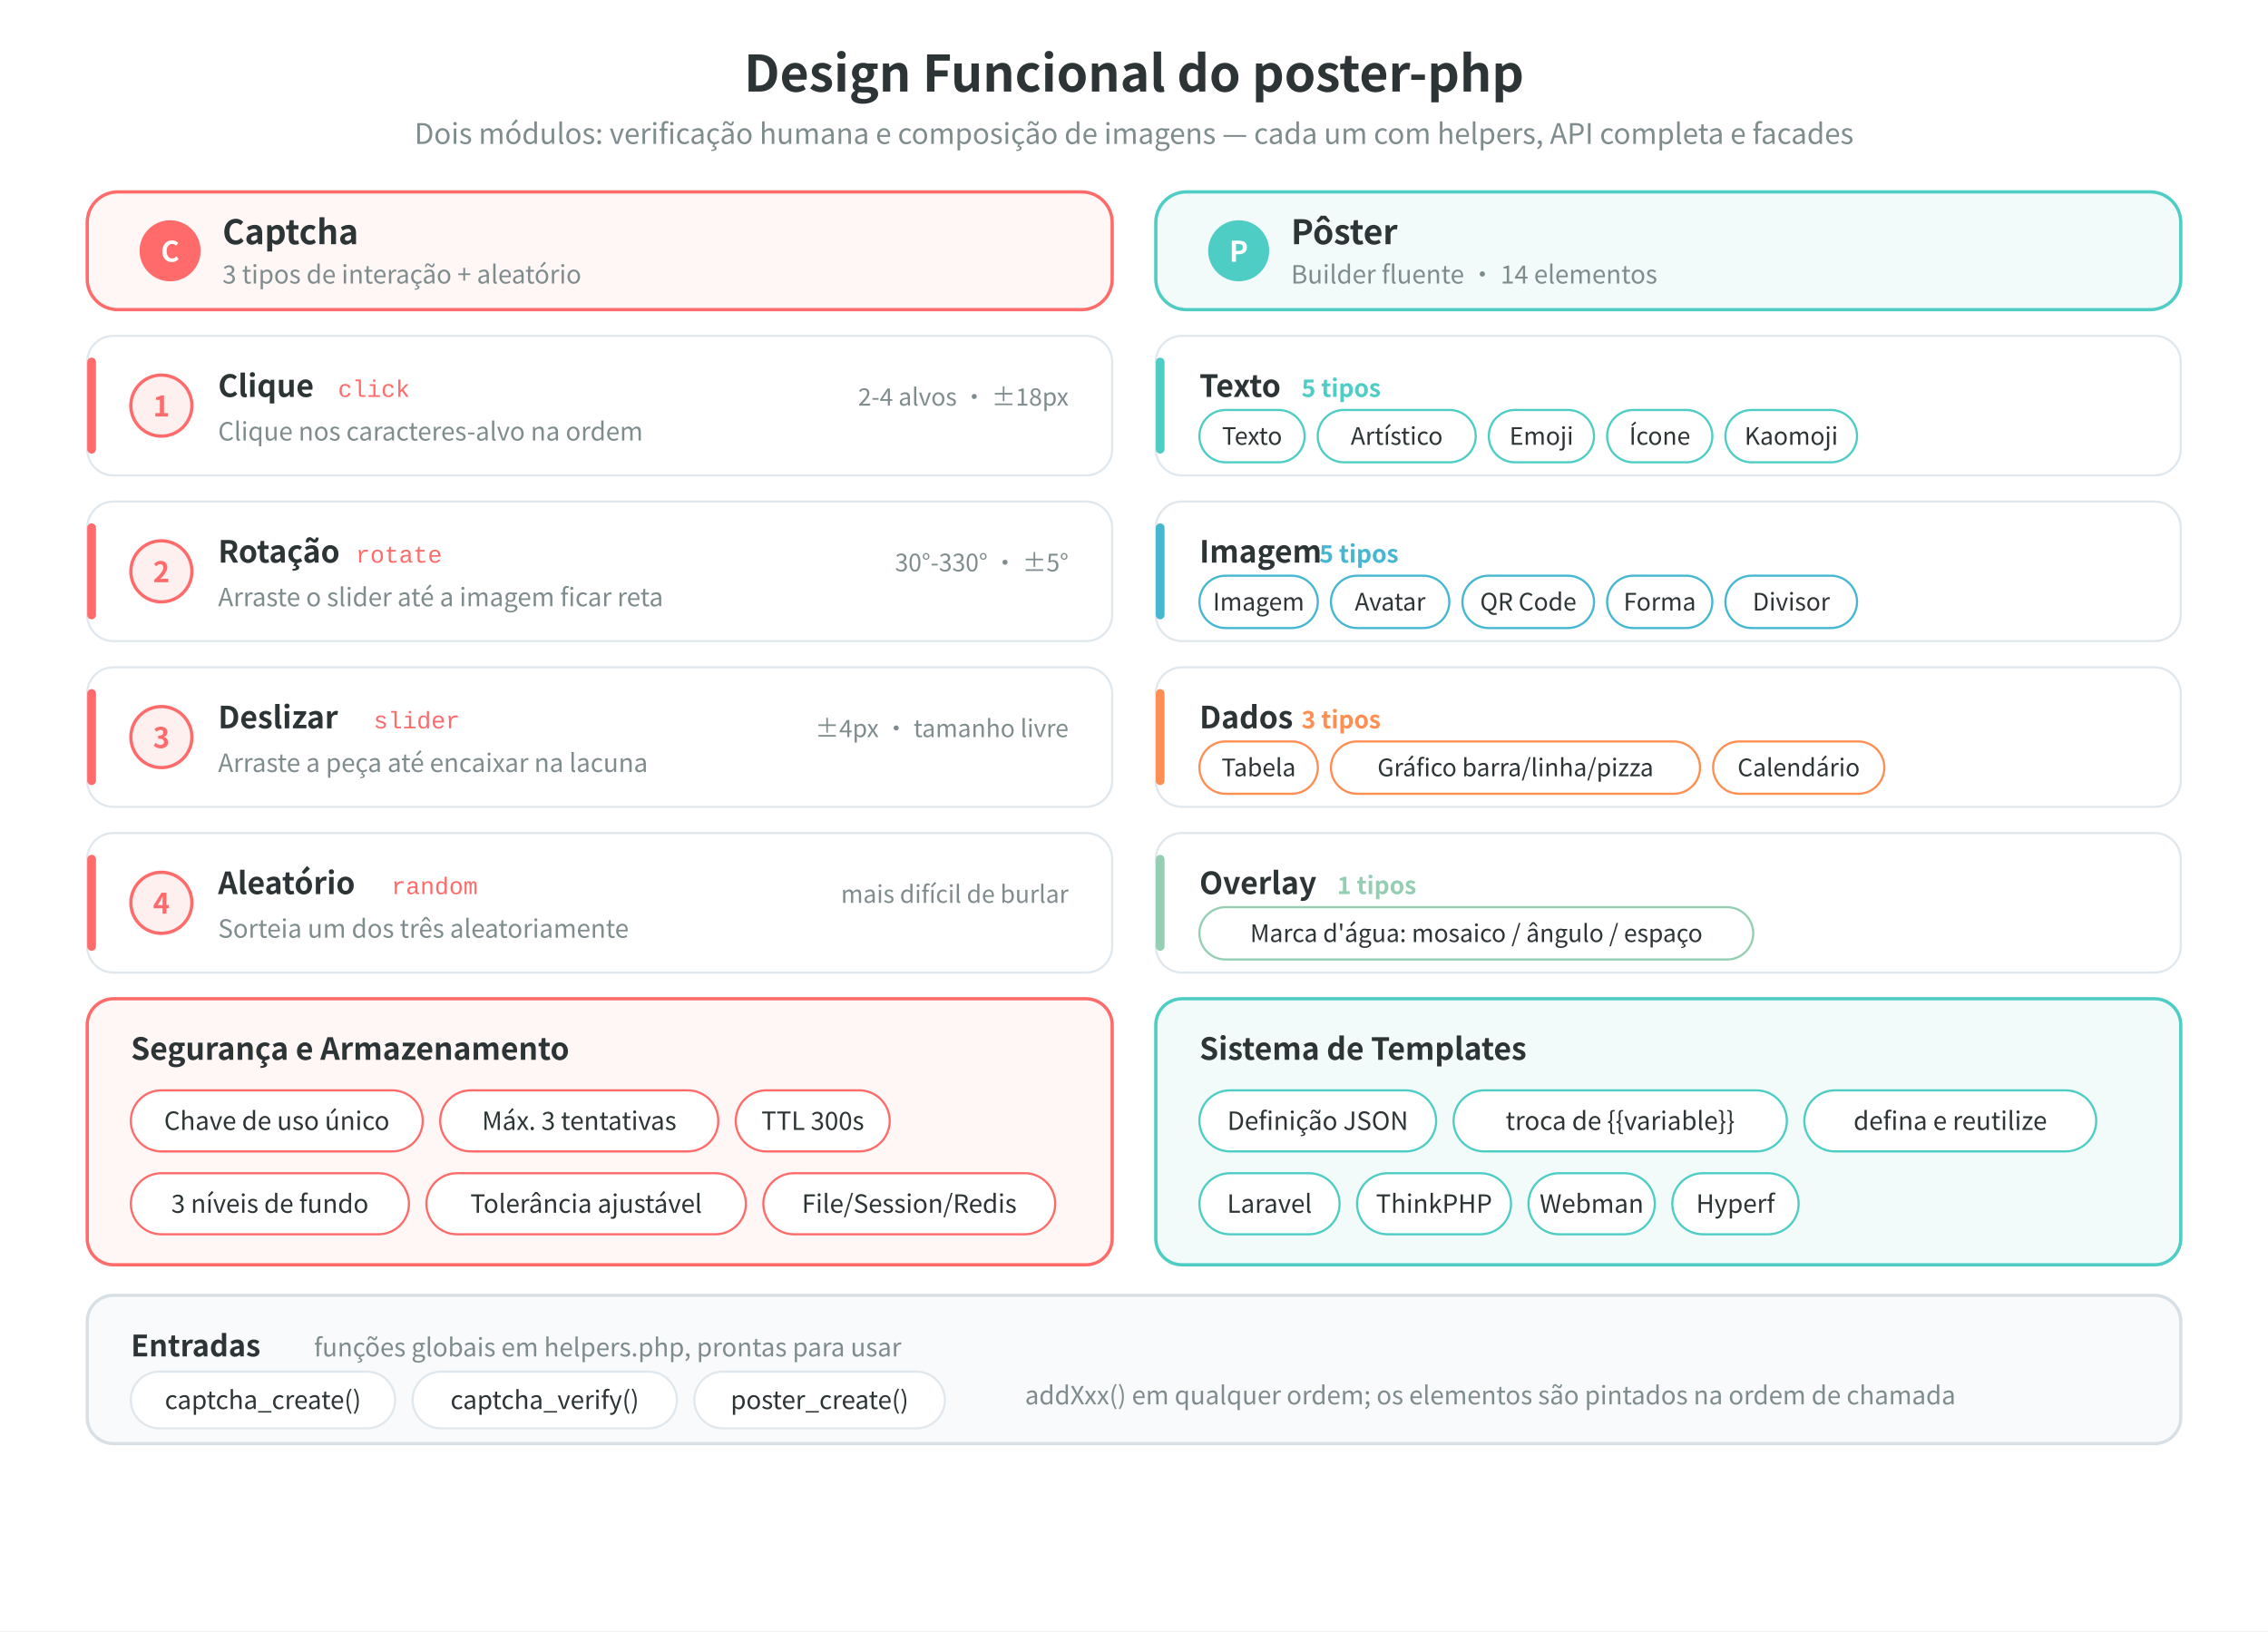
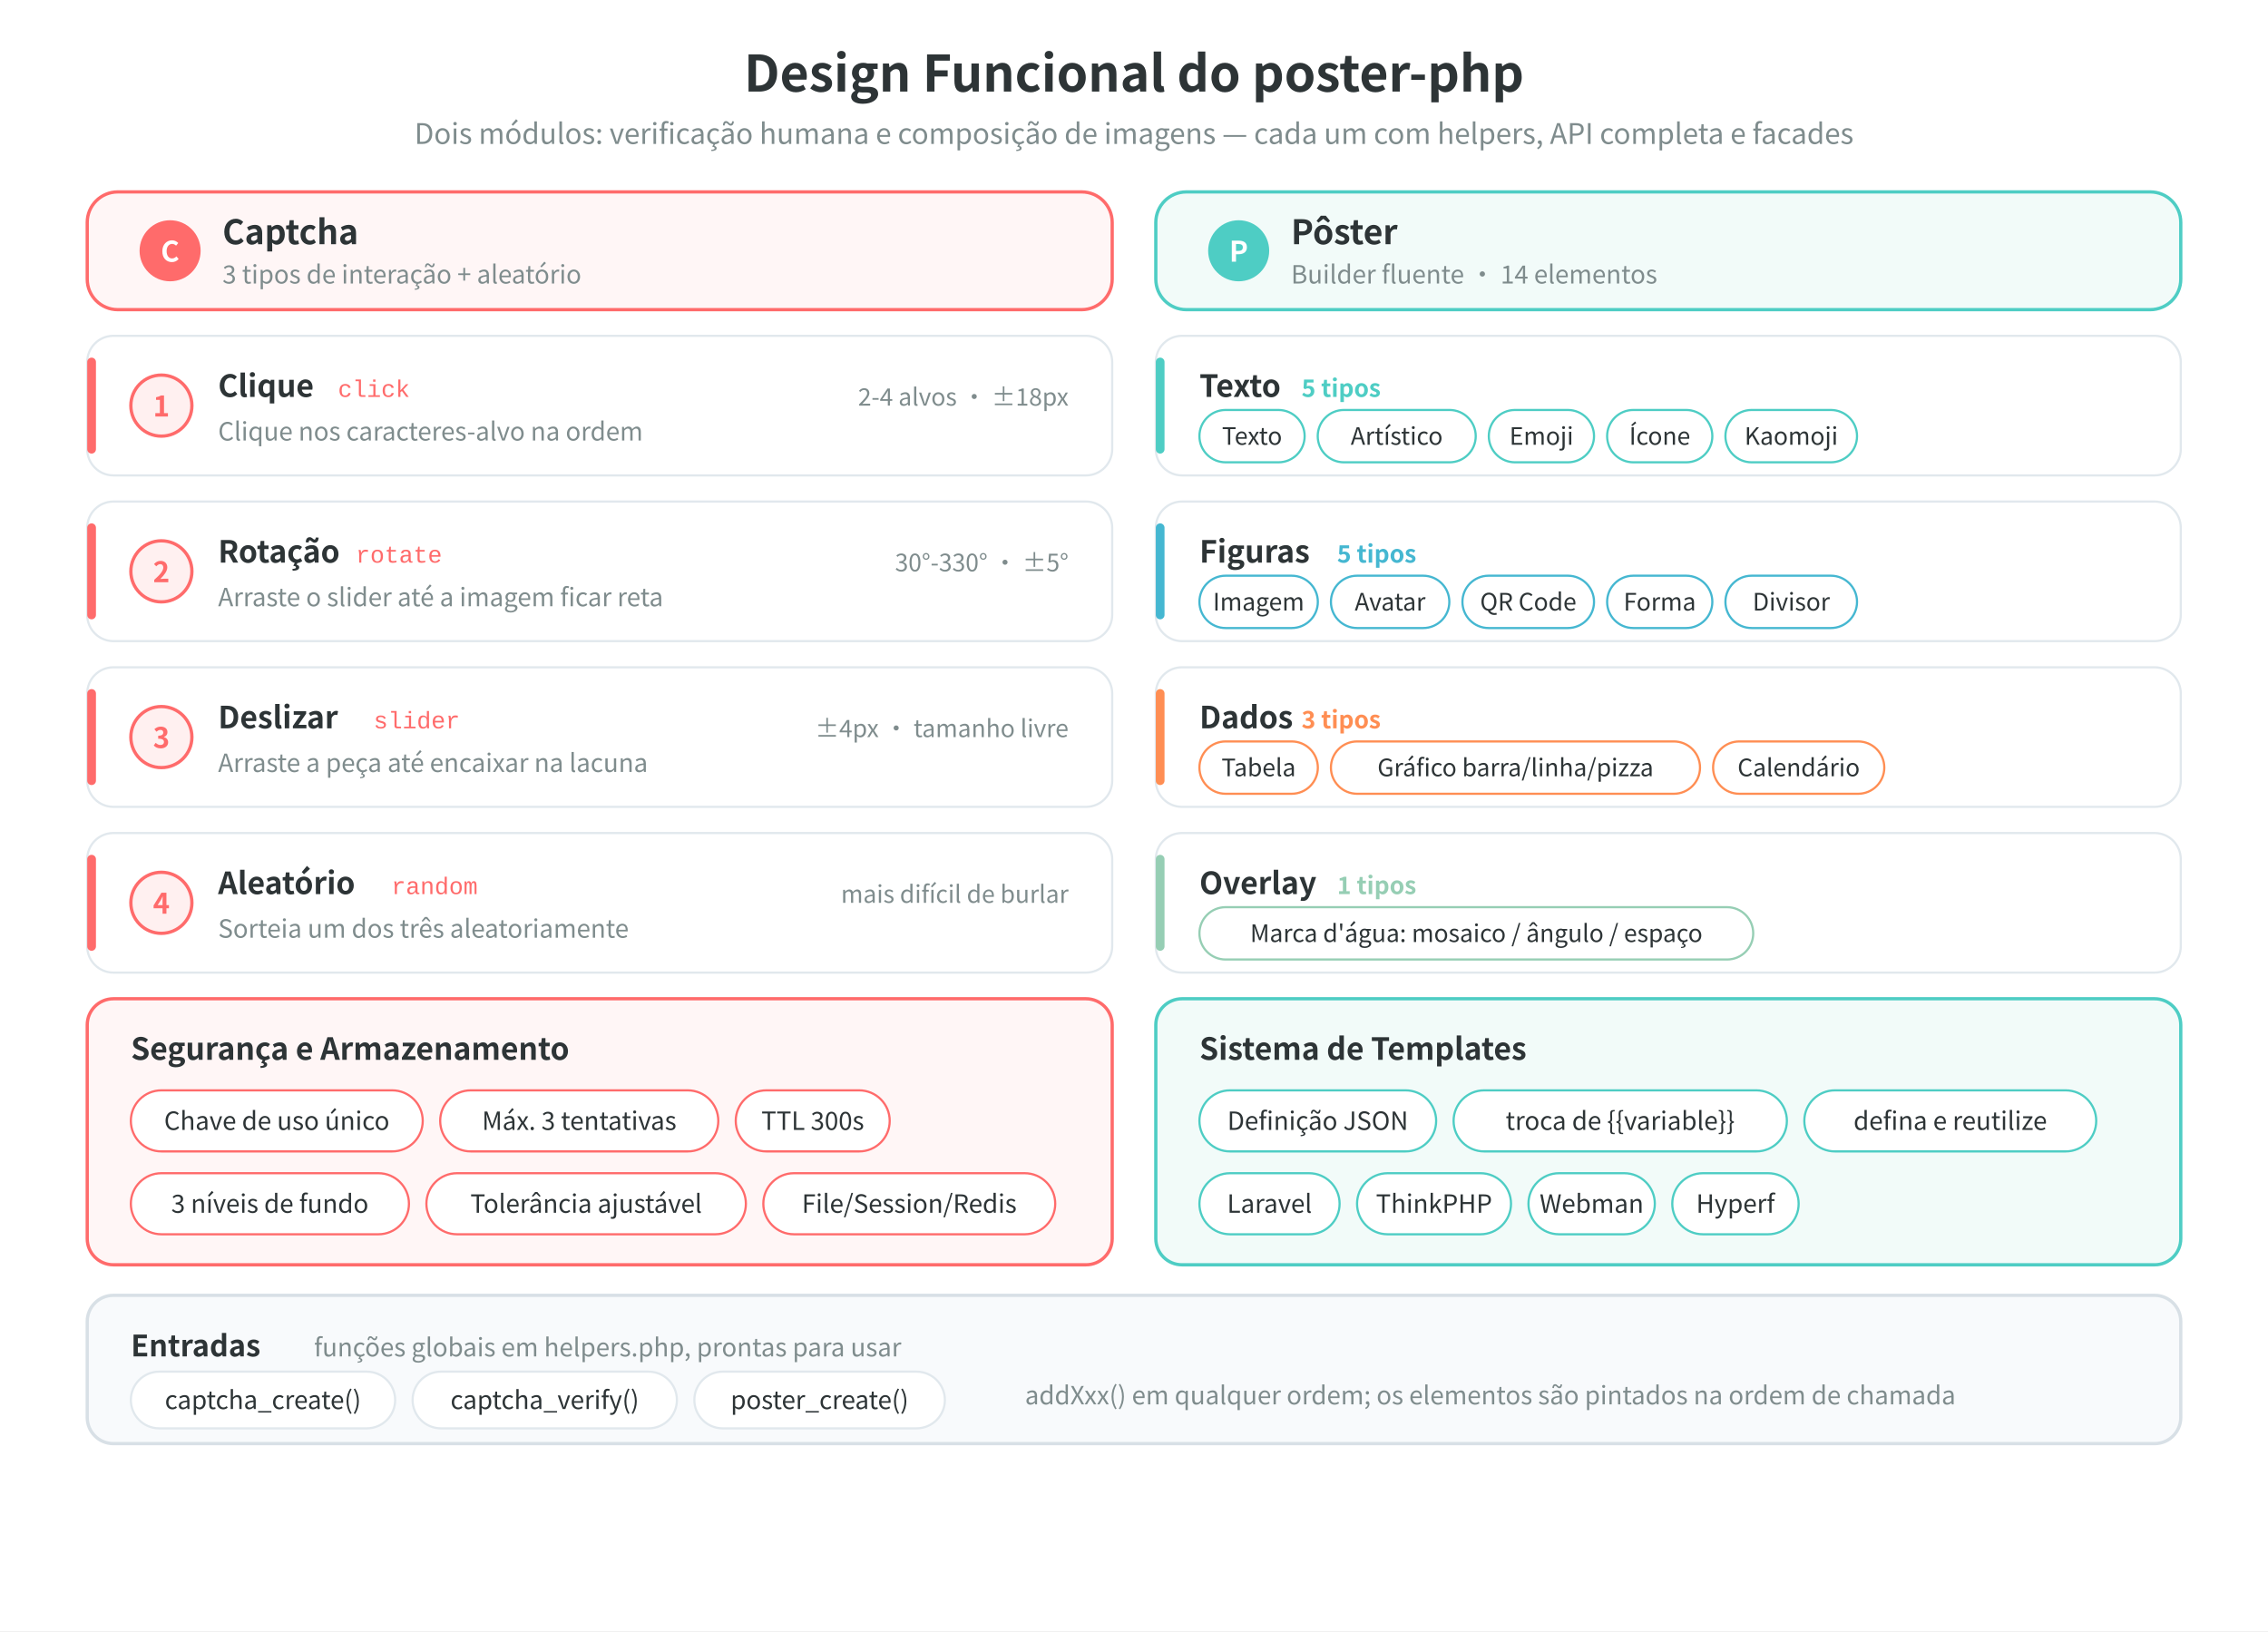
<svg xmlns="http://www.w3.org/2000/svg" viewBox="0 0 1040 748" width="1040" height="748" font-family="-apple-system,BlinkMacSystemFont,'Segoe UI','PingFang SC','Hiragino Sans GB','Microsoft YaHei','Noto Sans CJK SC',sans-serif" role="img" aria-label="Design Funcional do poster-php">
  <defs>
    <marker id="arrow" viewBox="0 0 10 10" refX="9" refY="5" markerWidth="6" markerHeight="6" orient="auto">
      <path d="M0 0L10 5L0 10Z" fill="#B2BEC3" />
    </marker>
  </defs>
  <rect width="1040" height="748" fill="#FFFFFF" />
  <text x="520" y="42" font-size="23" fill="#2D3436" font-weight="700" text-anchor="middle">Design Funcional do poster-php</text>
  <text x="520" y="66" font-size="13" fill="#7F8C8D" text-anchor="middle">Dois módulos: verificação humana e composição de imagens — cada um com helpers, API completa e facades</text>
  <rect x="40" y="88" width="470" height="54" rx="14" fill="#FFF6F6" stroke="#FF6B6B" stroke-width="1.5" />
  <circle cx="78" cy="115" r="14" fill="#FF6B6B" />
  <text x="78" y="120" font-size="13" fill="#FFFFFF" font-weight="700" text-anchor="middle">C</text>
  <text x="102" y="112" font-size="15.5" fill="#2D3436" font-weight="700">Captcha</text>
  <text x="102" y="130" font-size="11.5" fill="#7F8C8D">3 tipos de interação + aleatório</text>
  <rect x="530" y="88" width="470" height="54" rx="14" fill="#F2FBF9" stroke="#4ECDC4" stroke-width="1.5" />
  <circle cx="568" cy="115" r="14" fill="#4ECDC4" />
  <text x="568" y="120" font-size="13" fill="#FFFFFF" font-weight="700" text-anchor="middle">P</text>
  <text x="592" y="112" font-size="15.5" fill="#2D3436" font-weight="700">Pôster</text>
  <text x="592" y="130" font-size="11.5" fill="#7F8C8D">Builder fluente · 14 elementos</text>
  <rect x="40" y="154" width="470" height="64" rx="12" fill="#FFFFFF" stroke="#E1E8ED" stroke-width="1" />
  <rect x="40" y="164" width="4" height="44" rx="2" fill="#FF6B6B" />
  <circle cx="74" cy="186" r="14" fill="#FFF0F0" stroke="#FF6B6B" stroke-width="1.5" />
  <text x="74" y="191" font-size="13" fill="#FF6B6B" font-weight="700" text-anchor="middle">1</text>
  <text x="100" y="182" font-size="14" fill="#2D3436" font-weight="600">Clique</text>
  <text x="154.97" y="182" font-size="11" fill="#FF6B6B" font-family="'SFMono-Regular',Consolas,'Liberation Mono',Menlo,monospace">click</text>
  <text x="100" y="202" font-size="11.5" fill="#7F8C8D">Clique nos caracteres-alvo na ordem</text>
  <text x="490" y="186" font-size="11" fill="#7F8C8D" text-anchor="end">2-4 alvos · ±18px</text>
  <rect x="40" y="230" width="470" height="64" rx="12" fill="#FFFFFF" stroke="#E1E8ED" stroke-width="1" />
  <rect x="40" y="240" width="4" height="44" rx="2" fill="#FF6B6B" />
  <circle cx="74" cy="262" r="14" fill="#FFF0F0" stroke="#FF6B6B" stroke-width="1.5" />
  <text x="74" y="267" font-size="13" fill="#FF6B6B" font-weight="700" text-anchor="middle">2</text>
  <text x="100" y="258" font-size="14" fill="#2D3436" font-weight="600">Rotação</text>
  <text x="163.13" y="258" font-size="11" fill="#FF6B6B" font-family="'SFMono-Regular',Consolas,'Liberation Mono',Menlo,monospace">rotate</text>
  <text x="100" y="278" font-size="11.5" fill="#7F8C8D">Arraste o slider até a imagem ficar reta</text>
  <text x="490" y="262" font-size="11" fill="#7F8C8D" text-anchor="end">30°-330° · ±5°</text>
  <rect x="40" y="306" width="470" height="64" rx="12" fill="#FFFFFF" stroke="#E1E8ED" stroke-width="1" />
  <rect x="40" y="316" width="4" height="44" rx="2" fill="#FF6B6B" />
  <circle cx="74" cy="338" r="14" fill="#FFF0F0" stroke="#FF6B6B" stroke-width="1.5" />
  <text x="74" y="343" font-size="13" fill="#FF6B6B" font-weight="700" text-anchor="middle">3</text>
  <text x="100" y="334" font-size="14" fill="#2D3436" font-weight="600">Deslizar</text>
  <text x="171.3" y="334" font-size="11" fill="#FF6B6B" font-family="'SFMono-Regular',Consolas,'Liberation Mono',Menlo,monospace">slider</text>
  <text x="100" y="354" font-size="11.5" fill="#7F8C8D">Arraste a peça até encaixar na lacuna</text>
  <text x="490" y="338" font-size="11" fill="#7F8C8D" text-anchor="end">±4px · tamanho livre</text>
  <rect x="40" y="382" width="470" height="64" rx="12" fill="#FFFFFF" stroke="#E1E8ED" stroke-width="1" />
  <rect x="40" y="392" width="4" height="44" rx="2" fill="#FF6B6B" />
  <circle cx="74" cy="414" r="14" fill="#FFF0F0" stroke="#FF6B6B" stroke-width="1.5" />
  <text x="74" y="419" font-size="13" fill="#FF6B6B" font-weight="700" text-anchor="middle">4</text>
  <text x="100" y="410" font-size="14" fill="#2D3436" font-weight="600">Aleatório</text>
  <text x="179.46" y="410" font-size="11" fill="#FF6B6B" font-family="'SFMono-Regular',Consolas,'Liberation Mono',Menlo,monospace">random</text>
  <text x="100" y="430" font-size="11.5" fill="#7F8C8D">Sorteia um dos três aleatoriamente</text>
  <text x="490" y="414" font-size="11" fill="#7F8C8D" text-anchor="end">mais difícil de burlar</text>
  <rect x="40" y="458" width="470" height="122" rx="12" fill="#FFF6F6" stroke="#FF6B6B" stroke-width="1.5" />
  <text x="60" y="486" font-size="14" fill="#2D3436" font-weight="700">Segurança e Armazenamento</text>
  <rect x="60" y="500" width="133.85" height="28" rx="14" fill="#FFFFFF" stroke="#FF6B6B" stroke-width="1" />
  <text x="126.93" y="518.14" font-size="11.5" fill="#2D3436" text-anchor="middle">Chave de uso único</text>
  <rect x="201.85" y="500" width="127.53" height="28" rx="14" fill="#FFFFFF" stroke="#FF6B6B" stroke-width="1" />
  <text x="265.61" y="518.14" font-size="11.5" fill="#2D3436" text-anchor="middle">Máx. 3 tentativas</text>
  <rect x="337.38" y="500" width="70.6" height="28" rx="14" fill="#FFFFFF" stroke="#FF6B6B" stroke-width="1" />
  <text x="372.68" y="518.14" font-size="11.5" fill="#2D3436" text-anchor="middle">TTL 300s</text>
  <rect x="60" y="538" width="127.53" height="28" rx="14" fill="#FFFFFF" stroke="#FF6B6B" stroke-width="1" />
  <text x="123.76" y="556.14" font-size="11.5" fill="#2D3436" text-anchor="middle">3 níveis de fundo</text>
  <rect x="195.53" y="538" width="146.5" height="28" rx="14" fill="#FFFFFF" stroke="#FF6B6B" stroke-width="1" />
  <text x="268.78" y="556.14" font-size="11.5" fill="#2D3436" text-anchor="middle">Tolerância ajustável</text>
  <rect x="350.03" y="538" width="133.85" height="28" rx="14" fill="#FFFFFF" stroke="#FF6B6B" stroke-width="1" />
  <text x="416.95" y="556.14" font-size="11.5" fill="#2D3436" text-anchor="middle">File/Session/Redis</text>
  <rect x="530" y="154" width="470" height="64" rx="12" fill="#FFFFFF" stroke="#E1E8ED" stroke-width="1" />
  <rect x="530" y="164" width="4" height="44" rx="2" fill="#4ECDC4" />
  <text x="550" y="182" font-size="14" fill="#2D3436" font-weight="600">Texto</text>
  <text x="596.81" y="182" font-size="11" fill="#4ECDC4" font-weight="700">5 tipos</text>
  <rect x="550" y="188" width="48.25" height="24" rx="12" fill="#FFFFFF" stroke="#4ECDC4" stroke-width="1" />
  <text x="574.13" y="203.96" font-size="11" fill="#2D3436" text-anchor="middle">Texto</text>
  <rect x="604.25" y="188" width="72.45" height="24" rx="12" fill="#FFFFFF" stroke="#4ECDC4" stroke-width="1" />
  <text x="640.48" y="203.96" font-size="11" fill="#2D3436" text-anchor="middle">Artístico</text>
  <rect x="682.7" y="188" width="48.25" height="24" rx="12" fill="#FFFFFF" stroke="#4ECDC4" stroke-width="1" />
  <text x="706.83" y="203.96" font-size="11" fill="#2D3436" text-anchor="middle">Emoji</text>
  <rect x="736.95" y="188" width="48.25" height="24" rx="12" fill="#FFFFFF" stroke="#4ECDC4" stroke-width="1" />
  <text x="761.08" y="203.96" font-size="11" fill="#2D3436" text-anchor="middle">Ícone</text>
  <rect x="791.2" y="188" width="60.35" height="24" rx="12" fill="#FFFFFF" stroke="#4ECDC4" stroke-width="1" />
  <text x="821.38" y="203.96" font-size="11" fill="#2D3436" text-anchor="middle">Kaomoji</text>
  <rect x="530" y="230" width="470" height="64" rx="12" fill="#FFFFFF" stroke="#E1E8ED" stroke-width="1" />
  <rect x="530" y="240" width="4" height="44" rx="2" fill="#45B7D1" />
-   <text x="550" y="258" font-size="14" fill="#2D3436" font-weight="600">Imagem</text>
-   <text x="604.97" y="258" font-size="11" fill="#45B7D1" font-weight="700">5 tipos</text>
+   <text x="550" y="258" font-size="14" fill="#2D3436" font-weight="600">Figuras</text>
+   <text x="613.13" y="258" font-size="11" fill="#45B7D1" font-weight="700">5 tipos</text>
  <rect x="550" y="264" width="54.3" height="24" rx="12" fill="#FFFFFF" stroke="#45B7D1" stroke-width="1" />
  <text x="577.15" y="279.96" font-size="11" fill="#2D3436" text-anchor="middle">Imagem</text>
  <rect x="610.3" y="264" width="54.3" height="24" rx="12" fill="#FFFFFF" stroke="#45B7D1" stroke-width="1" />
  <text x="637.45" y="279.96" font-size="11" fill="#2D3436" text-anchor="middle">Avatar</text>
  <rect x="670.6" y="264" width="60.35" height="24" rx="12" fill="#FFFFFF" stroke="#45B7D1" stroke-width="1" />
  <text x="700.78" y="279.96" font-size="11" fill="#2D3436" text-anchor="middle">QR Code</text>
  <rect x="736.95" y="264" width="48.25" height="24" rx="12" fill="#FFFFFF" stroke="#45B7D1" stroke-width="1" />
  <text x="761.08" y="279.96" font-size="11" fill="#2D3436" text-anchor="middle">Forma</text>
  <rect x="791.2" y="264" width="60.35" height="24" rx="12" fill="#FFFFFF" stroke="#45B7D1" stroke-width="1" />
  <text x="821.38" y="279.96" font-size="11" fill="#2D3436" text-anchor="middle">Divisor</text>
  <rect x="530" y="306" width="470" height="64" rx="12" fill="#FFFFFF" stroke="#E1E8ED" stroke-width="1" />
  <rect x="530" y="316" width="4" height="44" rx="2" fill="#FF8E53" />
  <text x="550" y="334" font-size="14" fill="#2D3436" font-weight="600">Dados</text>
  <text x="596.81" y="334" font-size="11" fill="#FF8E53" font-weight="700">3 tipos</text>
  <rect x="550" y="340" width="54.3" height="24" rx="12" fill="#FFFFFF" stroke="#FF8E53" stroke-width="1" />
  <text x="577.15" y="355.96" font-size="11" fill="#2D3436" text-anchor="middle">Tabela</text>
  <rect x="610.3" y="340" width="169.25" height="24" rx="12" fill="#FFFFFF" stroke="#FF8E53" stroke-width="1" />
  <text x="694.93" y="355.96" font-size="11" fill="#2D3436" text-anchor="middle">Gráfico barra/linha/pizza</text>
  <rect x="785.55" y="340" width="78.5" height="24" rx="12" fill="#FFFFFF" stroke="#FF8E53" stroke-width="1" />
  <text x="824.8" y="355.96" font-size="11" fill="#2D3436" text-anchor="middle">Calendário</text>
  <rect x="530" y="382" width="470" height="64" rx="12" fill="#FFFFFF" stroke="#E1E8ED" stroke-width="1" />
  <rect x="530" y="392" width="4" height="44" rx="2" fill="#96CEB4" />
  <text x="550" y="410" font-size="14" fill="#2D3436" font-weight="600">Overlay</text>
  <text x="613.13" y="410" font-size="11" fill="#96CEB4" font-weight="700">1 tipos</text>
  <rect x="550" y="416" width="253.95" height="24" rx="12" fill="#FFFFFF" stroke="#96CEB4" stroke-width="1" />
  <text x="676.98" y="431.96" font-size="11" fill="#2D3436" text-anchor="middle">Marca d'água: mosaico / ângulo / espaço</text>
  <rect x="530" y="458" width="470" height="122" rx="12" fill="#F2FBF9" stroke="#4ECDC4" stroke-width="1.5" />
  <text x="550" y="486" font-size="14" fill="#2D3436" font-weight="700">Sistema de Templates</text>
  <rect x="550" y="500" width="108.55" height="28" rx="14" fill="#FFFFFF" stroke="#4ECDC4" stroke-width="1" />
  <text x="604.28" y="518.14" font-size="11.5" fill="#2D3436" text-anchor="middle">Definição JSON</text>
  <rect x="666.55" y="500" width="152.83" height="28" rx="14" fill="#FFFFFF" stroke="#4ECDC4" stroke-width="1" />
  <text x="742.96" y="518.14" font-size="11.5" fill="#2D3436" text-anchor="middle">troca de {{variable}}</text>
  <rect x="827.38" y="500" width="133.85" height="28" rx="14" fill="#FFFFFF" stroke="#4ECDC4" stroke-width="1" />
  <text x="894.3" y="518.14" font-size="11.5" fill="#2D3436" text-anchor="middle">defina e reutilize</text>
  <rect x="550" y="538" width="64.28" height="28" rx="14" fill="#FFFFFF" stroke="#4ECDC4" stroke-width="1" />
  <text x="582.14" y="556.14" font-size="11.5" fill="#2D3436" text-anchor="middle">Laravel</text>
  <rect x="622.28" y="538" width="70.6" height="28" rx="14" fill="#FFFFFF" stroke="#4ECDC4" stroke-width="1" />
  <text x="657.58" y="556.14" font-size="11.5" fill="#2D3436" text-anchor="middle">ThinkPHP</text>
  <rect x="700.88" y="538" width="57.95" height="28" rx="14" fill="#FFFFFF" stroke="#4ECDC4" stroke-width="1" />
  <text x="729.85" y="556.14" font-size="11.5" fill="#2D3436" text-anchor="middle">Webman</text>
  <rect x="766.83" y="538" width="57.95" height="28" rx="14" fill="#FFFFFF" stroke="#4ECDC4" stroke-width="1" />
  <text x="795.8" y="556.14" font-size="11.5" fill="#2D3436" text-anchor="middle">Hyperf</text>
  <rect x="40" y="594" width="960" height="68" rx="12" fill="#F8FAFC" stroke="#D8E0E6" stroke-width="1.5" />
  <text x="60" y="622" font-size="13.5" fill="#2D3436" font-weight="700">Entradas</text>
  <text x="144" y="622" font-size="11.5" fill="#7F8C8D">funções globais em helpers.php, prontas para usar</text>
  <rect x="60" y="629" width="121.2" height="26" rx="13" fill="#FFFFFF" stroke="#E1E8ED" stroke-width="1" />
  <text x="120.6" y="646.14" font-size="11.5" fill="#2D3436" text-anchor="middle">captcha_create()</text>
  <rect x="189.2" y="629" width="121.2" height="26" rx="13" fill="#FFFFFF" stroke="#E1E8ED" stroke-width="1" />
  <text x="249.8" y="646.14" font-size="11.5" fill="#2D3436" text-anchor="middle">captcha_verify()</text>
  <rect x="318.4" y="629" width="114.88" height="26" rx="13" fill="#FFFFFF" stroke="#E1E8ED" stroke-width="1" />
  <text x="375.84" y="646.14" font-size="11.5" fill="#2D3436" text-anchor="middle">poster_create()</text>
  <text x="470" y="644" font-size="11.5" fill="#7F8C8D">addXxx() em qualquer ordem; os elementos são pintados na ordem de chamada</text>
</svg>
